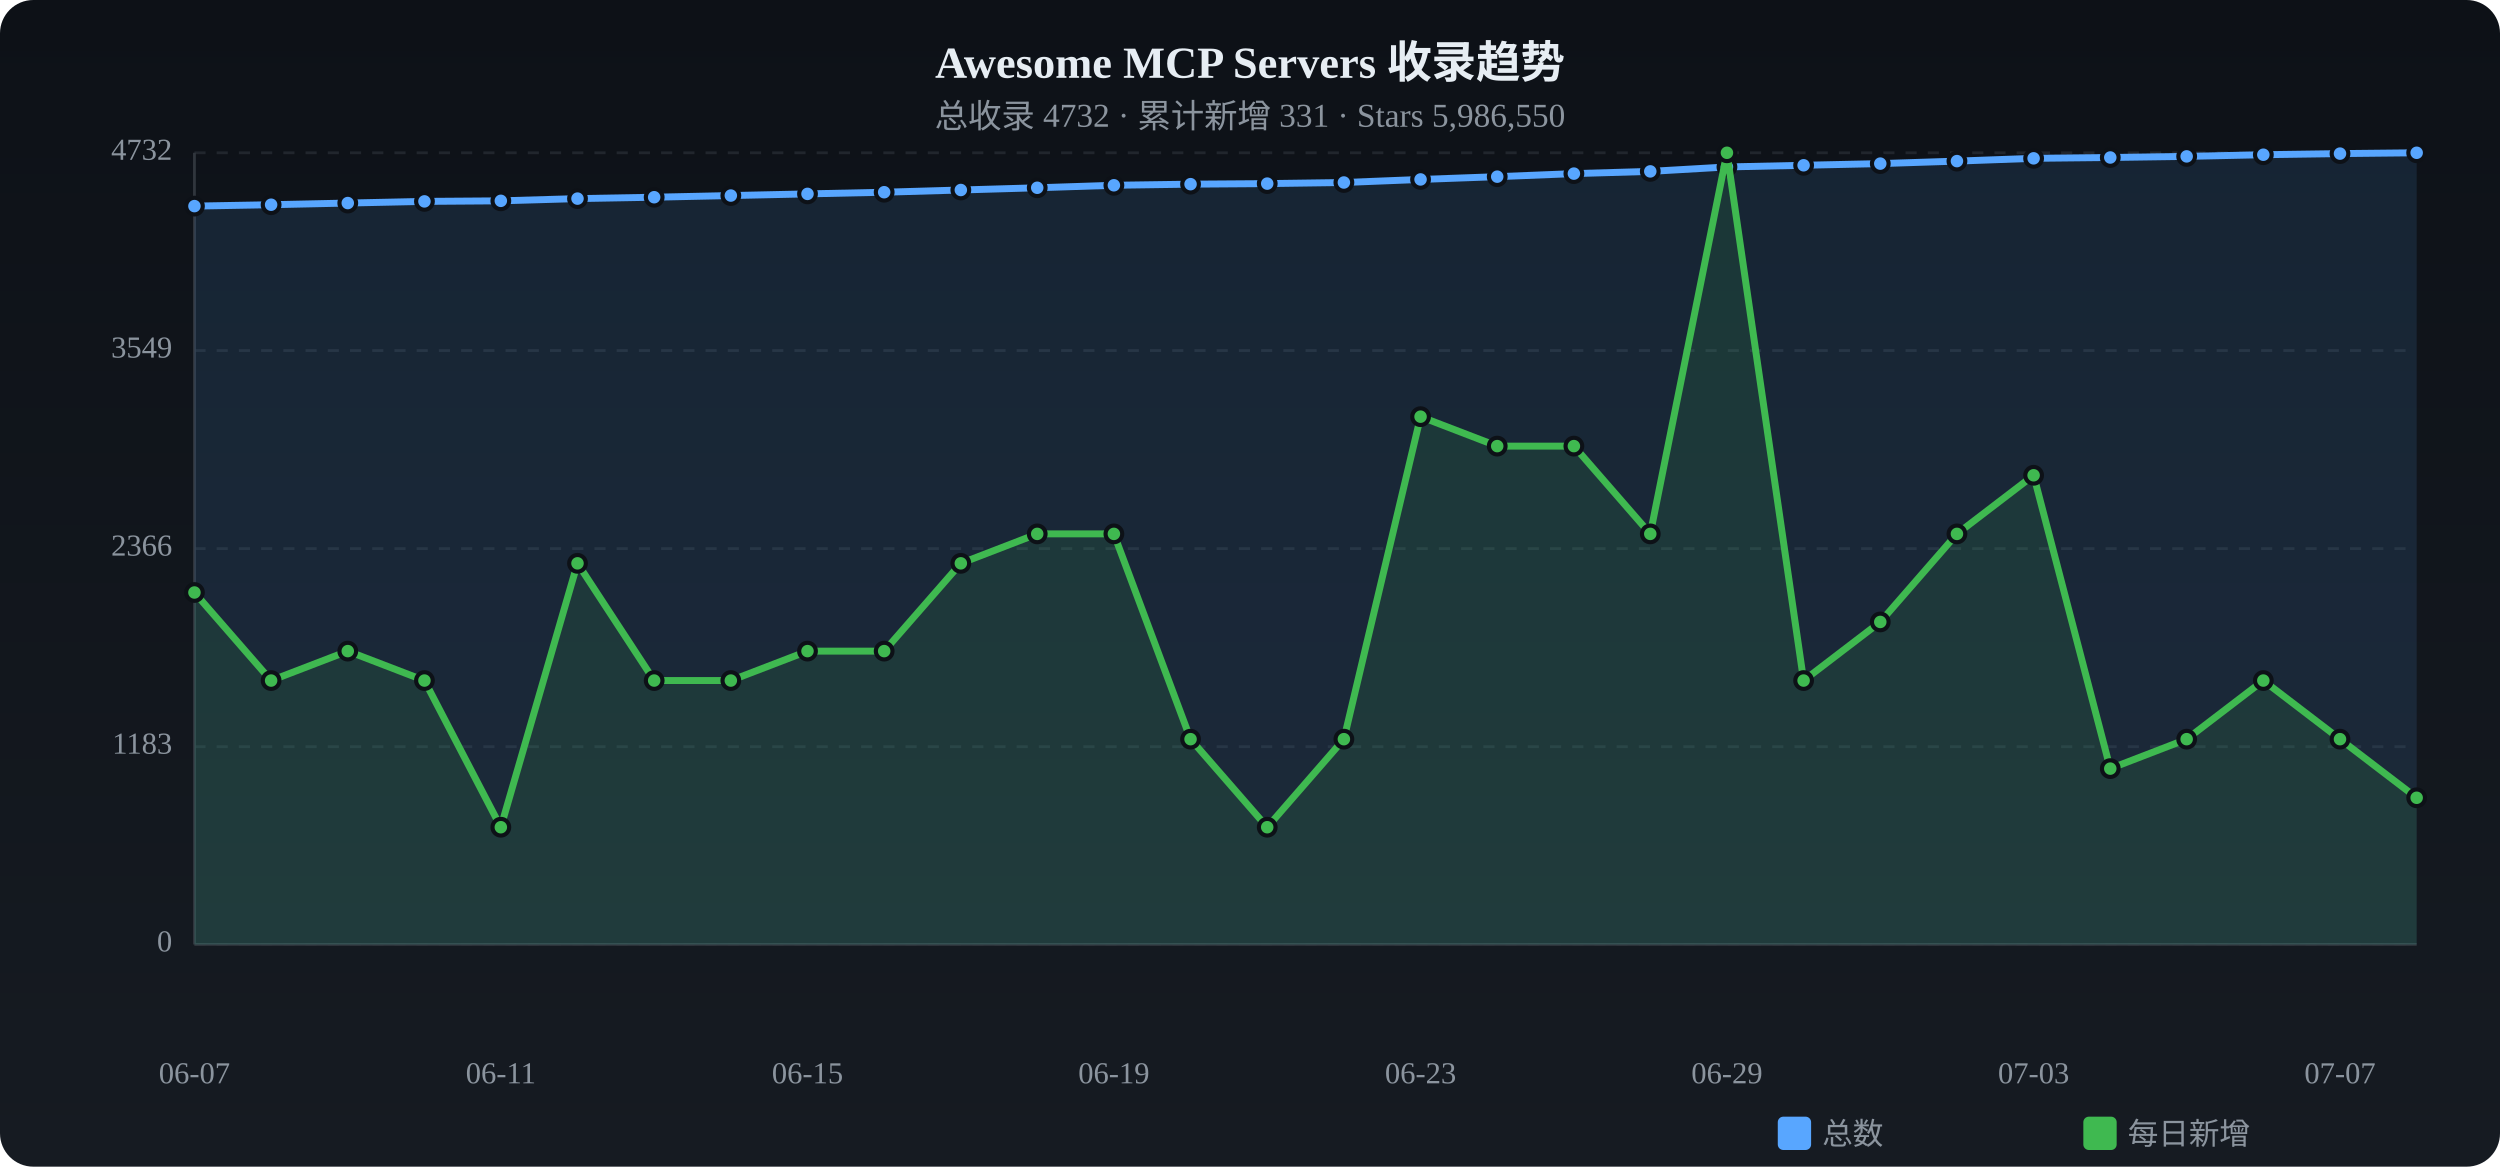
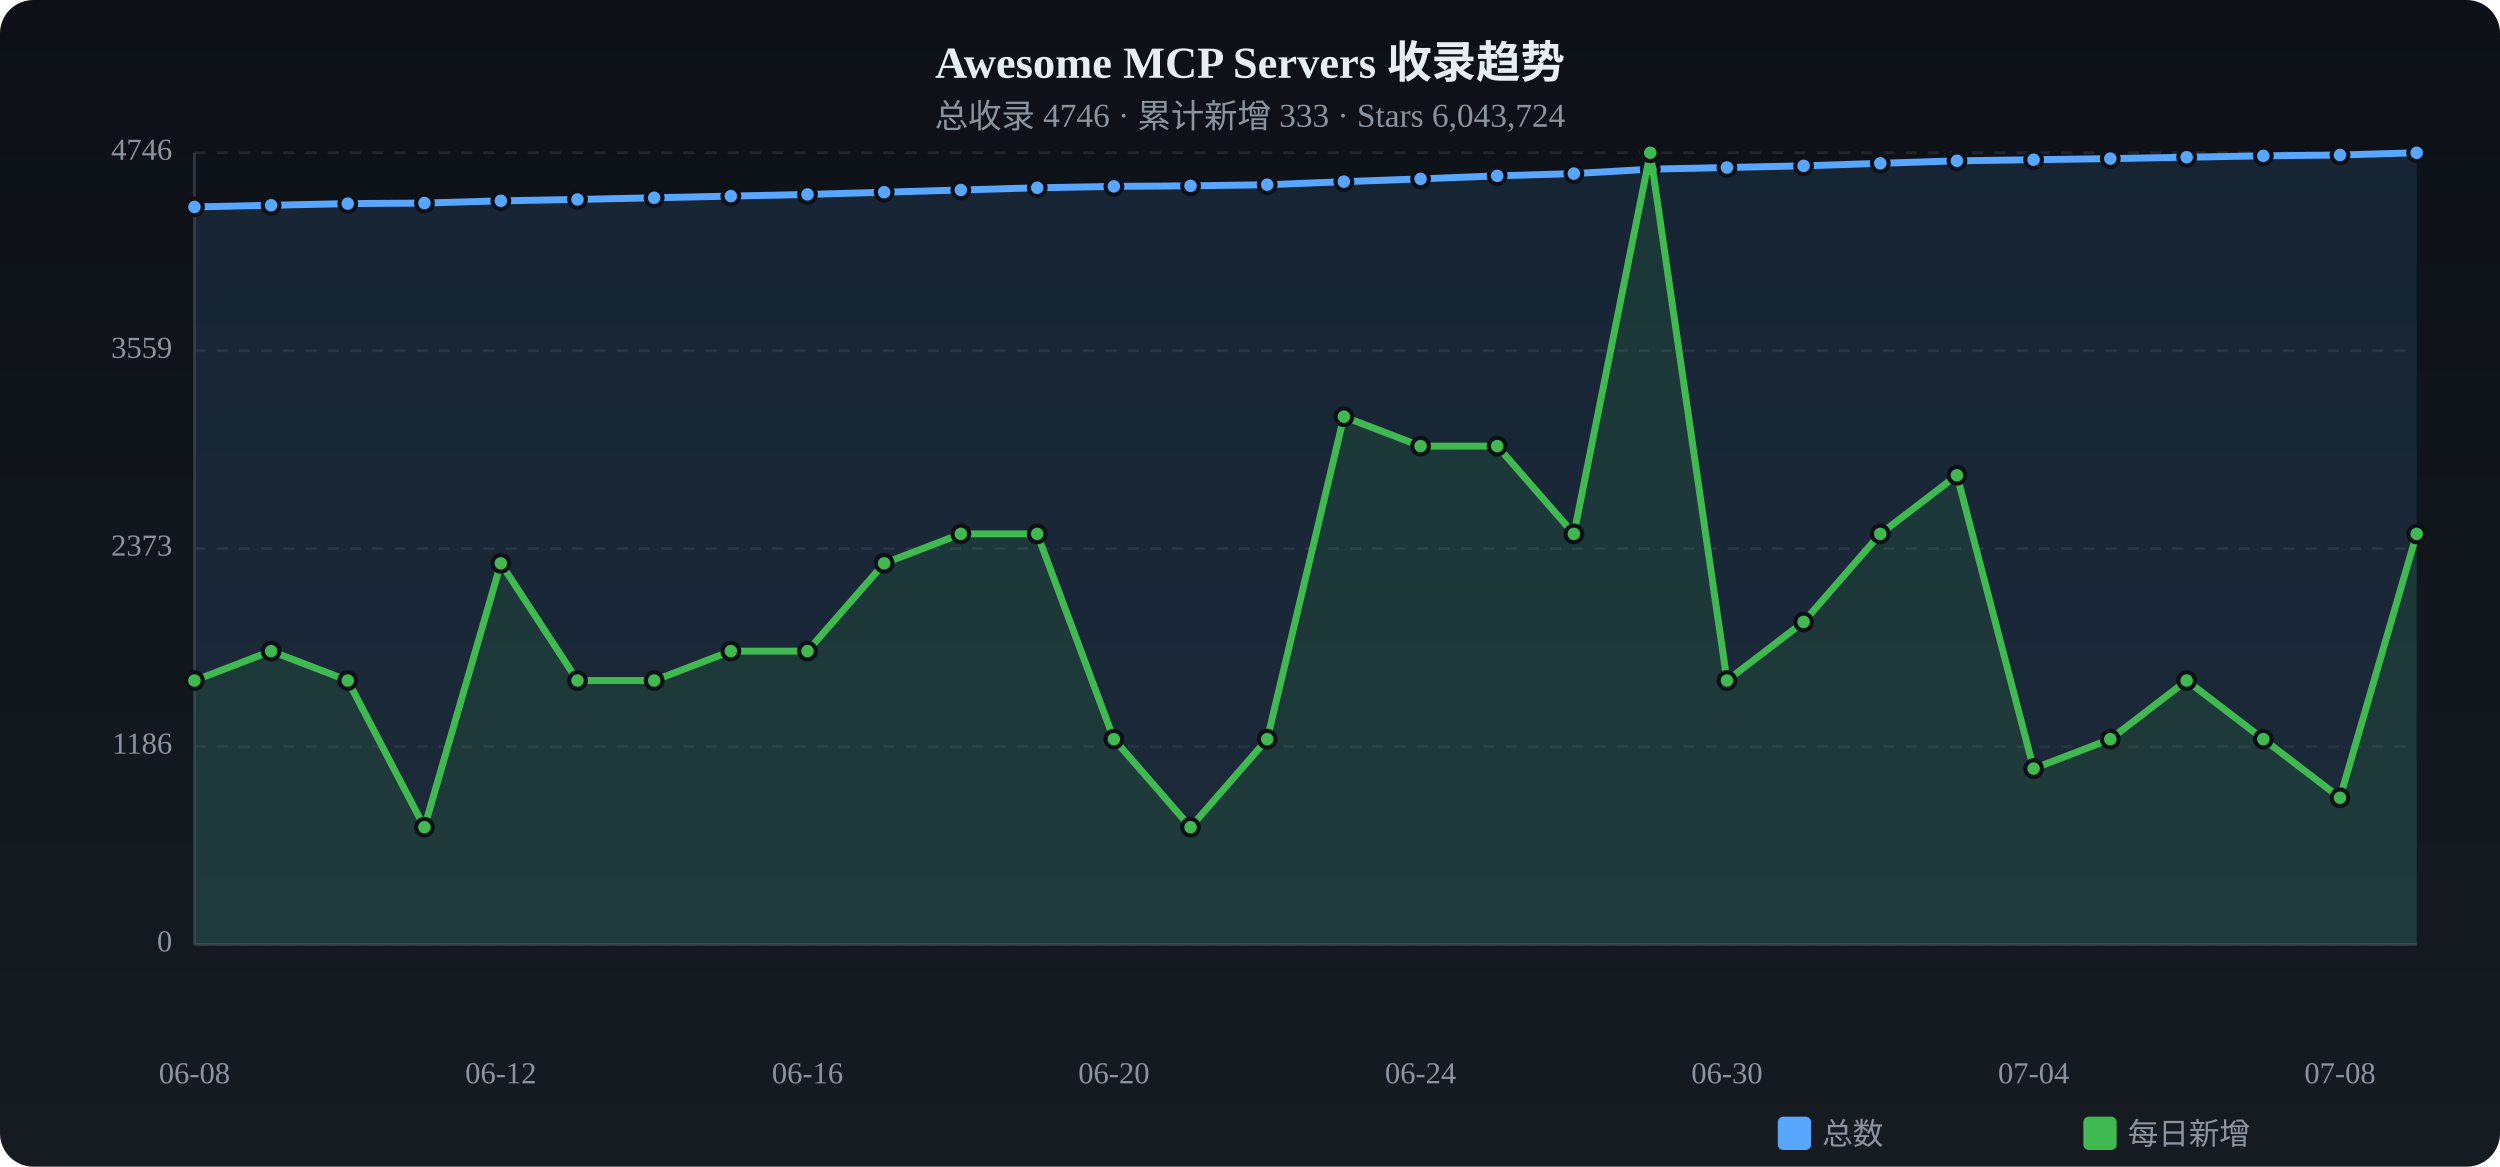
<svg xmlns="http://www.w3.org/2000/svg" viewBox="0 0 900 420" width="900" height="420">
  <defs>
    <linearGradient id="tbg" x1="0%" y1="0%" x2="0%" y2="100%">
      <stop offset="0%" stop-color="#0d1117" />
      <stop offset="100%" stop-color="#161b22" />
    </linearGradient>
  </defs>
  <rect width="900" height="420" rx="12" fill="url(#tbg)" />
  <text x="450.0" y="28" text-anchor="middle" fill="#e6edf3" font-size="16" font-weight="bold">Awesome MCP Servers 收录趋势</text>
-   <text x="450.0" y="46" text-anchor="middle" fill="#8b949e" font-size="12">总收录 4732 · 累计新增 331 · Stars 5,986,550</text>
+   <text x="450.0" y="46" text-anchor="middle" fill="#8b949e" font-size="12">总收录 4746 · 累计新增 333 · Stars 6,043,724</text>
  <text x="62" y="340.0" text-anchor="end" fill="#8b949e" font-size="11" dominant-baseline="middle">0</text>
  <line x1="70" y1="340.0" x2="870" y2="340.0" stroke="#21262d" stroke-dasharray="4 4" />
-   <text x="62" y="268.8" text-anchor="end" fill="#8b949e" font-size="11" dominant-baseline="middle">1183</text>
+   <text x="62" y="268.8" text-anchor="end" fill="#8b949e" font-size="11" dominant-baseline="middle">1186</text>
  <line x1="70" y1="268.8" x2="870" y2="268.8" stroke="#21262d" stroke-dasharray="4 4" />
-   <text x="62" y="197.5" text-anchor="end" fill="#8b949e" font-size="11" dominant-baseline="middle">2366</text>
+   <text x="62" y="197.5" text-anchor="end" fill="#8b949e" font-size="11" dominant-baseline="middle">2373</text>
  <line x1="70" y1="197.5" x2="870" y2="197.5" stroke="#21262d" stroke-dasharray="4 4" />
-   <text x="62" y="126.2" text-anchor="end" fill="#8b949e" font-size="11" dominant-baseline="middle">3549</text>
-   <line x1="70" y1="126.2" x2="870" y2="126.2" stroke="#21262d" stroke-dasharray="4 4" />
-   <text x="62" y="55.0" text-anchor="end" fill="#8b949e" font-size="11" dominant-baseline="middle">4732</text>
+   <text x="62" y="126.3" text-anchor="end" fill="#8b949e" font-size="11" dominant-baseline="middle">3559</text>
+   <line x1="70" y1="126.3" x2="870" y2="126.3" stroke="#21262d" stroke-dasharray="4 4" />
+   <text x="62" y="55.0" text-anchor="end" fill="#8b949e" font-size="11" dominant-baseline="middle">4746</text>
  <line x1="70" y1="55.0" x2="870" y2="55.0" stroke="#21262d" stroke-dasharray="4 4" />
  <line x1="70" y1="55" x2="70" y2="340" stroke="#30363d" />
  <line x1="70" y1="340" x2="870" y2="340" stroke="#30363d" />
-   <path d="M70.0,74.2 L97.6,73.7 L125.2,73.1 L152.8,72.5 L180.3,72.3 L207.9,71.5 L235.5,71.0 L263.1,70.4 L290.7,69.8 L318.3,69.2 L345.9,68.4 L373.4,67.6 L401.0,66.7 L428.6,66.3 L456.2,66.1 L483.8,65.7 L511.4,64.6 L539.0,63.6 L566.6,62.5 L594.1,61.7 L621.7,60.1 L649.3,59.5 L676.9,58.9 L704.5,58.0 L732.1,57.0 L759.7,56.7 L787.2,56.3 L814.8,55.7 L842.4,55.3 L870.0,55.0 L870.0,340 L70.0,340 Z" fill="#58a6ff" opacity="0.12" />
-   <polyline points="70.0,74.2 97.6,73.7 125.2,73.1 152.8,72.5 180.3,72.3 207.9,71.5 235.5,71.0 263.1,70.4 290.7,69.8 318.3,69.2 345.9,68.4 373.4,67.6 401.0,66.7 428.6,66.3 456.2,66.1 483.8,65.7 511.4,64.6 539.0,63.6 566.6,62.5 594.1,61.7 621.7,60.1 649.3,59.5 676.9,58.9 704.5,58.0 732.1,57.0 759.7,56.7 787.2,56.3 814.8,55.7 842.4,55.3 870.0,55.0" fill="none" stroke="#58a6ff" stroke-width="2.5" stroke-linecap="round" stroke-linejoin="round" />
-   <circle cx="70.0" cy="74.2" r="3" fill="#58a6ff" stroke="#0d1117" stroke-width="1.5" />
-   <circle cx="97.6" cy="73.7" r="3" fill="#58a6ff" stroke="#0d1117" stroke-width="1.5" />
-   <circle cx="125.2" cy="73.1" r="3" fill="#58a6ff" stroke="#0d1117" stroke-width="1.5" />
-   <circle cx="152.8" cy="72.5" r="3" fill="#58a6ff" stroke="#0d1117" stroke-width="1.5" />
+   <path d="M70.0,74.5 L97.6,73.9 L125.2,73.3 L152.8,73.1 L180.3,72.3 L207.9,71.8 L235.5,71.2 L263.1,70.6 L290.7,70.0 L318.3,69.2 L345.9,68.4 L373.4,67.6 L401.0,67.1 L428.6,66.9 L456.2,66.5 L483.8,65.4 L511.4,64.4 L539.0,63.3 L566.6,62.5 L594.1,60.9 L621.7,60.3 L649.3,59.7 L676.9,58.8 L704.5,57.9 L732.1,57.5 L759.7,57.1 L787.2,56.6 L814.8,56.1 L842.4,55.8 L870.0,55.0 L870.0,340 L70.0,340 Z" fill="#58a6ff" opacity="0.12" />
+   <polyline points="70.0,74.5 97.6,73.9 125.2,73.3 152.8,73.1 180.3,72.3 207.9,71.8 235.5,71.2 263.1,70.6 290.7,70.0 318.3,69.2 345.9,68.4 373.4,67.6 401.0,67.1 428.6,66.9 456.2,66.5 483.8,65.4 511.4,64.4 539.0,63.3 566.6,62.5 594.1,60.9 621.7,60.3 649.3,59.7 676.9,58.8 704.5,57.9 732.1,57.5 759.7,57.1 787.2,56.6 814.8,56.1 842.4,55.8 870.0,55.0" fill="none" stroke="#58a6ff" stroke-width="2.5" stroke-linecap="round" stroke-linejoin="round" />
+   <circle cx="70.0" cy="74.5" r="3" fill="#58a6ff" stroke="#0d1117" stroke-width="1.5" />
+   <circle cx="97.6" cy="73.9" r="3" fill="#58a6ff" stroke="#0d1117" stroke-width="1.5" />
+   <circle cx="125.2" cy="73.3" r="3" fill="#58a6ff" stroke="#0d1117" stroke-width="1.5" />
+   <circle cx="152.8" cy="73.1" r="3" fill="#58a6ff" stroke="#0d1117" stroke-width="1.5" />
  <circle cx="180.3" cy="72.3" r="3" fill="#58a6ff" stroke="#0d1117" stroke-width="1.5" />
-   <circle cx="207.9" cy="71.5" r="3" fill="#58a6ff" stroke="#0d1117" stroke-width="1.5" />
-   <circle cx="235.5" cy="71.0" r="3" fill="#58a6ff" stroke="#0d1117" stroke-width="1.5" />
-   <circle cx="263.1" cy="70.4" r="3" fill="#58a6ff" stroke="#0d1117" stroke-width="1.5" />
-   <circle cx="290.7" cy="69.8" r="3" fill="#58a6ff" stroke="#0d1117" stroke-width="1.5" />
+   <circle cx="207.9" cy="71.8" r="3" fill="#58a6ff" stroke="#0d1117" stroke-width="1.5" />
+   <circle cx="235.5" cy="71.2" r="3" fill="#58a6ff" stroke="#0d1117" stroke-width="1.5" />
+   <circle cx="263.1" cy="70.6" r="3" fill="#58a6ff" stroke="#0d1117" stroke-width="1.5" />
+   <circle cx="290.7" cy="70.0" r="3" fill="#58a6ff" stroke="#0d1117" stroke-width="1.5" />
  <circle cx="318.3" cy="69.2" r="3" fill="#58a6ff" stroke="#0d1117" stroke-width="1.5" />
  <circle cx="345.9" cy="68.4" r="3" fill="#58a6ff" stroke="#0d1117" stroke-width="1.5" />
  <circle cx="373.4" cy="67.6" r="3" fill="#58a6ff" stroke="#0d1117" stroke-width="1.5" />
-   <circle cx="401.0" cy="66.7" r="3" fill="#58a6ff" stroke="#0d1117" stroke-width="1.5" />
-   <circle cx="428.6" cy="66.3" r="3" fill="#58a6ff" stroke="#0d1117" stroke-width="1.5" />
-   <circle cx="456.2" cy="66.1" r="3" fill="#58a6ff" stroke="#0d1117" stroke-width="1.5" />
-   <circle cx="483.8" cy="65.7" r="3" fill="#58a6ff" stroke="#0d1117" stroke-width="1.5" />
-   <circle cx="511.4" cy="64.6" r="3" fill="#58a6ff" stroke="#0d1117" stroke-width="1.5" />
-   <circle cx="539.0" cy="63.6" r="3" fill="#58a6ff" stroke="#0d1117" stroke-width="1.5" />
+   <circle cx="401.0" cy="67.1" r="3" fill="#58a6ff" stroke="#0d1117" stroke-width="1.5" />
+   <circle cx="428.6" cy="66.9" r="3" fill="#58a6ff" stroke="#0d1117" stroke-width="1.5" />
+   <circle cx="456.2" cy="66.5" r="3" fill="#58a6ff" stroke="#0d1117" stroke-width="1.5" />
+   <circle cx="483.8" cy="65.4" r="3" fill="#58a6ff" stroke="#0d1117" stroke-width="1.5" />
+   <circle cx="511.4" cy="64.4" r="3" fill="#58a6ff" stroke="#0d1117" stroke-width="1.5" />
+   <circle cx="539.0" cy="63.3" r="3" fill="#58a6ff" stroke="#0d1117" stroke-width="1.5" />
  <circle cx="566.6" cy="62.5" r="3" fill="#58a6ff" stroke="#0d1117" stroke-width="1.5" />
-   <circle cx="594.1" cy="61.7" r="3" fill="#58a6ff" stroke="#0d1117" stroke-width="1.5" />
-   <circle cx="621.7" cy="60.1" r="3" fill="#58a6ff" stroke="#0d1117" stroke-width="1.5" />
-   <circle cx="649.3" cy="59.5" r="3" fill="#58a6ff" stroke="#0d1117" stroke-width="1.5" />
-   <circle cx="676.9" cy="58.9" r="3" fill="#58a6ff" stroke="#0d1117" stroke-width="1.5" />
-   <circle cx="704.5" cy="58.0" r="3" fill="#58a6ff" stroke="#0d1117" stroke-width="1.5" />
-   <circle cx="732.1" cy="57.0" r="3" fill="#58a6ff" stroke="#0d1117" stroke-width="1.5" />
-   <circle cx="759.7" cy="56.7" r="3" fill="#58a6ff" stroke="#0d1117" stroke-width="1.5" />
-   <circle cx="787.2" cy="56.3" r="3" fill="#58a6ff" stroke="#0d1117" stroke-width="1.5" />
-   <circle cx="814.8" cy="55.7" r="3" fill="#58a6ff" stroke="#0d1117" stroke-width="1.5" />
-   <circle cx="842.4" cy="55.3" r="3" fill="#58a6ff" stroke="#0d1117" stroke-width="1.5" />
+   <circle cx="594.1" cy="60.9" r="3" fill="#58a6ff" stroke="#0d1117" stroke-width="1.5" />
+   <circle cx="621.7" cy="60.3" r="3" fill="#58a6ff" stroke="#0d1117" stroke-width="1.5" />
+   <circle cx="649.3" cy="59.7" r="3" fill="#58a6ff" stroke="#0d1117" stroke-width="1.5" />
+   <circle cx="676.9" cy="58.8" r="3" fill="#58a6ff" stroke="#0d1117" stroke-width="1.5" />
+   <circle cx="704.5" cy="57.9" r="3" fill="#58a6ff" stroke="#0d1117" stroke-width="1.5" />
+   <circle cx="732.1" cy="57.5" r="3" fill="#58a6ff" stroke="#0d1117" stroke-width="1.5" />
+   <circle cx="759.7" cy="57.1" r="3" fill="#58a6ff" stroke="#0d1117" stroke-width="1.5" />
+   <circle cx="787.2" cy="56.6" r="3" fill="#58a6ff" stroke="#0d1117" stroke-width="1.5" />
+   <circle cx="814.8" cy="56.1" r="3" fill="#58a6ff" stroke="#0d1117" stroke-width="1.5" />
+   <circle cx="842.4" cy="55.8" r="3" fill="#58a6ff" stroke="#0d1117" stroke-width="1.5" />
  <circle cx="870.0" cy="55.0" r="3" fill="#58a6ff" stroke="#0d1117" stroke-width="1.5" />
-   <path d="M70.0,213.3 L97.6,245.0 L125.2,234.4 L152.8,245.0 L180.3,297.8 L207.9,202.8 L235.5,245.0 L263.1,245.0 L290.7,234.4 L318.3,234.4 L345.9,202.8 L373.4,192.2 L401.0,192.2 L428.6,266.1 L456.2,297.8 L483.8,266.1 L511.4,150.0 L539.0,160.6 L566.6,160.6 L594.1,192.2 L621.7,55.0 L649.3,245.0 L676.9,223.9 L704.5,192.2 L732.1,171.1 L759.7,276.7 L787.2,266.1 L814.8,245.0 L842.4,266.1 L870.0,287.2 L870.0,340 L70.0,340 Z" fill="#3fb950" opacity="0.12" />
-   <polyline points="70.0,213.3 97.6,245.0 125.2,234.4 152.8,245.0 180.3,297.8 207.9,202.8 235.5,245.0 263.1,245.0 290.7,234.4 318.3,234.4 345.9,202.8 373.4,192.2 401.0,192.2 428.6,266.1 456.2,297.8 483.8,266.1 511.4,150.0 539.0,160.6 566.6,160.6 594.1,192.2 621.7,55.0 649.3,245.0 676.9,223.9 704.5,192.2 732.1,171.1 759.7,276.7 787.2,266.1 814.8,245.0 842.4,266.1 870.0,287.2" fill="none" stroke="#3fb950" stroke-width="2.5" stroke-linecap="round" stroke-linejoin="round" />
-   <circle cx="70.0" cy="213.3" r="3" fill="#3fb950" stroke="#0d1117" stroke-width="1.5" />
-   <circle cx="97.6" cy="245.0" r="3" fill="#3fb950" stroke="#0d1117" stroke-width="1.5" />
-   <circle cx="125.2" cy="234.4" r="3" fill="#3fb950" stroke="#0d1117" stroke-width="1.5" />
-   <circle cx="152.8" cy="245.0" r="3" fill="#3fb950" stroke="#0d1117" stroke-width="1.5" />
-   <circle cx="180.3" cy="297.8" r="3" fill="#3fb950" stroke="#0d1117" stroke-width="1.5" />
-   <circle cx="207.9" cy="202.8" r="3" fill="#3fb950" stroke="#0d1117" stroke-width="1.5" />
+   <path d="M70.0,245.0 L97.6,234.4 L125.2,245.0 L152.8,297.8 L180.3,202.8 L207.9,245.0 L235.5,245.0 L263.1,234.4 L290.7,234.4 L318.3,202.8 L345.9,192.2 L373.4,192.2 L401.0,266.1 L428.6,297.8 L456.2,266.1 L483.8,150.0 L511.4,160.6 L539.0,160.6 L566.6,192.2 L594.1,55.0 L621.7,245.0 L649.3,223.9 L676.9,192.2 L704.5,171.1 L732.1,276.7 L759.7,266.1 L787.2,245.0 L814.8,266.1 L842.4,287.2 L870.0,192.2 L870.0,340 L70.0,340 Z" fill="#3fb950" opacity="0.12" />
+   <polyline points="70.0,245.0 97.6,234.4 125.2,245.0 152.8,297.8 180.3,202.8 207.9,245.0 235.5,245.0 263.1,234.4 290.7,234.4 318.3,202.8 345.9,192.2 373.4,192.2 401.0,266.1 428.6,297.8 456.2,266.1 483.8,150.0 511.4,160.6 539.0,160.6 566.6,192.2 594.1,55.0 621.7,245.0 649.3,223.9 676.9,192.2 704.5,171.1 732.1,276.7 759.7,266.1 787.2,245.0 814.8,266.1 842.4,287.2 870.0,192.2" fill="none" stroke="#3fb950" stroke-width="2.5" stroke-linecap="round" stroke-linejoin="round" />
+   <circle cx="70.0" cy="245.0" r="3" fill="#3fb950" stroke="#0d1117" stroke-width="1.5" />
+   <circle cx="97.6" cy="234.4" r="3" fill="#3fb950" stroke="#0d1117" stroke-width="1.5" />
+   <circle cx="125.2" cy="245.0" r="3" fill="#3fb950" stroke="#0d1117" stroke-width="1.5" />
+   <circle cx="152.8" cy="297.8" r="3" fill="#3fb950" stroke="#0d1117" stroke-width="1.5" />
+   <circle cx="180.3" cy="202.8" r="3" fill="#3fb950" stroke="#0d1117" stroke-width="1.5" />
+   <circle cx="207.9" cy="245.0" r="3" fill="#3fb950" stroke="#0d1117" stroke-width="1.5" />
  <circle cx="235.5" cy="245.0" r="3" fill="#3fb950" stroke="#0d1117" stroke-width="1.5" />
-   <circle cx="263.1" cy="245.0" r="3" fill="#3fb950" stroke="#0d1117" stroke-width="1.5" />
+   <circle cx="263.1" cy="234.4" r="3" fill="#3fb950" stroke="#0d1117" stroke-width="1.5" />
  <circle cx="290.7" cy="234.4" r="3" fill="#3fb950" stroke="#0d1117" stroke-width="1.5" />
-   <circle cx="318.3" cy="234.4" r="3" fill="#3fb950" stroke="#0d1117" stroke-width="1.5" />
-   <circle cx="345.9" cy="202.8" r="3" fill="#3fb950" stroke="#0d1117" stroke-width="1.5" />
+   <circle cx="318.3" cy="202.8" r="3" fill="#3fb950" stroke="#0d1117" stroke-width="1.5" />
+   <circle cx="345.9" cy="192.2" r="3" fill="#3fb950" stroke="#0d1117" stroke-width="1.5" />
  <circle cx="373.4" cy="192.2" r="3" fill="#3fb950" stroke="#0d1117" stroke-width="1.5" />
-   <circle cx="401.0" cy="192.2" r="3" fill="#3fb950" stroke="#0d1117" stroke-width="1.5" />
-   <circle cx="428.6" cy="266.1" r="3" fill="#3fb950" stroke="#0d1117" stroke-width="1.5" />
-   <circle cx="456.2" cy="297.8" r="3" fill="#3fb950" stroke="#0d1117" stroke-width="1.5" />
-   <circle cx="483.8" cy="266.1" r="3" fill="#3fb950" stroke="#0d1117" stroke-width="1.5" />
-   <circle cx="511.4" cy="150.0" r="3" fill="#3fb950" stroke="#0d1117" stroke-width="1.5" />
+   <circle cx="401.0" cy="266.1" r="3" fill="#3fb950" stroke="#0d1117" stroke-width="1.5" />
+   <circle cx="428.6" cy="297.8" r="3" fill="#3fb950" stroke="#0d1117" stroke-width="1.5" />
+   <circle cx="456.2" cy="266.1" r="3" fill="#3fb950" stroke="#0d1117" stroke-width="1.5" />
+   <circle cx="483.8" cy="150.0" r="3" fill="#3fb950" stroke="#0d1117" stroke-width="1.5" />
+   <circle cx="511.4" cy="160.6" r="3" fill="#3fb950" stroke="#0d1117" stroke-width="1.5" />
  <circle cx="539.0" cy="160.6" r="3" fill="#3fb950" stroke="#0d1117" stroke-width="1.5" />
-   <circle cx="566.6" cy="160.6" r="3" fill="#3fb950" stroke="#0d1117" stroke-width="1.5" />
-   <circle cx="594.1" cy="192.2" r="3" fill="#3fb950" stroke="#0d1117" stroke-width="1.5" />
-   <circle cx="621.7" cy="55.0" r="3" fill="#3fb950" stroke="#0d1117" stroke-width="1.5" />
-   <circle cx="649.3" cy="245.0" r="3" fill="#3fb950" stroke="#0d1117" stroke-width="1.5" />
-   <circle cx="676.9" cy="223.9" r="3" fill="#3fb950" stroke="#0d1117" stroke-width="1.5" />
-   <circle cx="704.5" cy="192.2" r="3" fill="#3fb950" stroke="#0d1117" stroke-width="1.5" />
-   <circle cx="732.1" cy="171.1" r="3" fill="#3fb950" stroke="#0d1117" stroke-width="1.5" />
-   <circle cx="759.7" cy="276.7" r="3" fill="#3fb950" stroke="#0d1117" stroke-width="1.5" />
-   <circle cx="787.2" cy="266.1" r="3" fill="#3fb950" stroke="#0d1117" stroke-width="1.5" />
-   <circle cx="814.8" cy="245.0" r="3" fill="#3fb950" stroke="#0d1117" stroke-width="1.5" />
-   <circle cx="842.4" cy="266.1" r="3" fill="#3fb950" stroke="#0d1117" stroke-width="1.5" />
-   <circle cx="870.0" cy="287.2" r="3" fill="#3fb950" stroke="#0d1117" stroke-width="1.5" />
-   <text x="70.0" y="390" text-anchor="middle" fill="#8b949e" font-size="11">06-07</text>
-   <text x="180.3" y="390" text-anchor="middle" fill="#8b949e" font-size="11">06-11</text>
-   <text x="290.7" y="390" text-anchor="middle" fill="#8b949e" font-size="11">06-15</text>
-   <text x="401.0" y="390" text-anchor="middle" fill="#8b949e" font-size="11">06-19</text>
-   <text x="511.4" y="390" text-anchor="middle" fill="#8b949e" font-size="11">06-23</text>
-   <text x="621.7" y="390" text-anchor="middle" fill="#8b949e" font-size="11">06-29</text>
-   <text x="732.1" y="390" text-anchor="middle" fill="#8b949e" font-size="11">07-03</text>
-   <text x="842.4" y="390" text-anchor="middle" fill="#8b949e" font-size="11">07-07</text>
+   <circle cx="566.6" cy="192.2" r="3" fill="#3fb950" stroke="#0d1117" stroke-width="1.5" />
+   <circle cx="594.1" cy="55.0" r="3" fill="#3fb950" stroke="#0d1117" stroke-width="1.5" />
+   <circle cx="621.7" cy="245.0" r="3" fill="#3fb950" stroke="#0d1117" stroke-width="1.5" />
+   <circle cx="649.3" cy="223.9" r="3" fill="#3fb950" stroke="#0d1117" stroke-width="1.5" />
+   <circle cx="676.9" cy="192.2" r="3" fill="#3fb950" stroke="#0d1117" stroke-width="1.5" />
+   <circle cx="704.5" cy="171.1" r="3" fill="#3fb950" stroke="#0d1117" stroke-width="1.5" />
+   <circle cx="732.1" cy="276.7" r="3" fill="#3fb950" stroke="#0d1117" stroke-width="1.5" />
+   <circle cx="759.7" cy="266.1" r="3" fill="#3fb950" stroke="#0d1117" stroke-width="1.5" />
+   <circle cx="787.2" cy="245.0" r="3" fill="#3fb950" stroke="#0d1117" stroke-width="1.5" />
+   <circle cx="814.8" cy="266.1" r="3" fill="#3fb950" stroke="#0d1117" stroke-width="1.5" />
+   <circle cx="842.4" cy="287.2" r="3" fill="#3fb950" stroke="#0d1117" stroke-width="1.5" />
+   <circle cx="870.0" cy="192.2" r="3" fill="#3fb950" stroke="#0d1117" stroke-width="1.5" />
+   <text x="70.0" y="390" text-anchor="middle" fill="#8b949e" font-size="11">06-08</text>
+   <text x="180.3" y="390" text-anchor="middle" fill="#8b949e" font-size="11">06-12</text>
+   <text x="290.7" y="390" text-anchor="middle" fill="#8b949e" font-size="11">06-16</text>
+   <text x="401.0" y="390" text-anchor="middle" fill="#8b949e" font-size="11">06-20</text>
+   <text x="511.4" y="390" text-anchor="middle" fill="#8b949e" font-size="11">06-24</text>
+   <text x="621.7" y="390" text-anchor="middle" fill="#8b949e" font-size="11">06-30</text>
+   <text x="732.1" y="390" text-anchor="middle" fill="#8b949e" font-size="11">07-04</text>
+   <text x="842.4" y="390" text-anchor="middle" fill="#8b949e" font-size="11">07-08</text>
  <rect x="640" y="402" width="12" height="12" rx="2" fill="#58a6ff" />
  <text x="656" y="412" fill="#8b949e" font-size="11">总数</text>
  <rect x="750" y="402" width="12" height="12" rx="2" fill="#3fb950" />
  <text x="766" y="412" fill="#8b949e" font-size="11">每日新增</text>
</svg>
